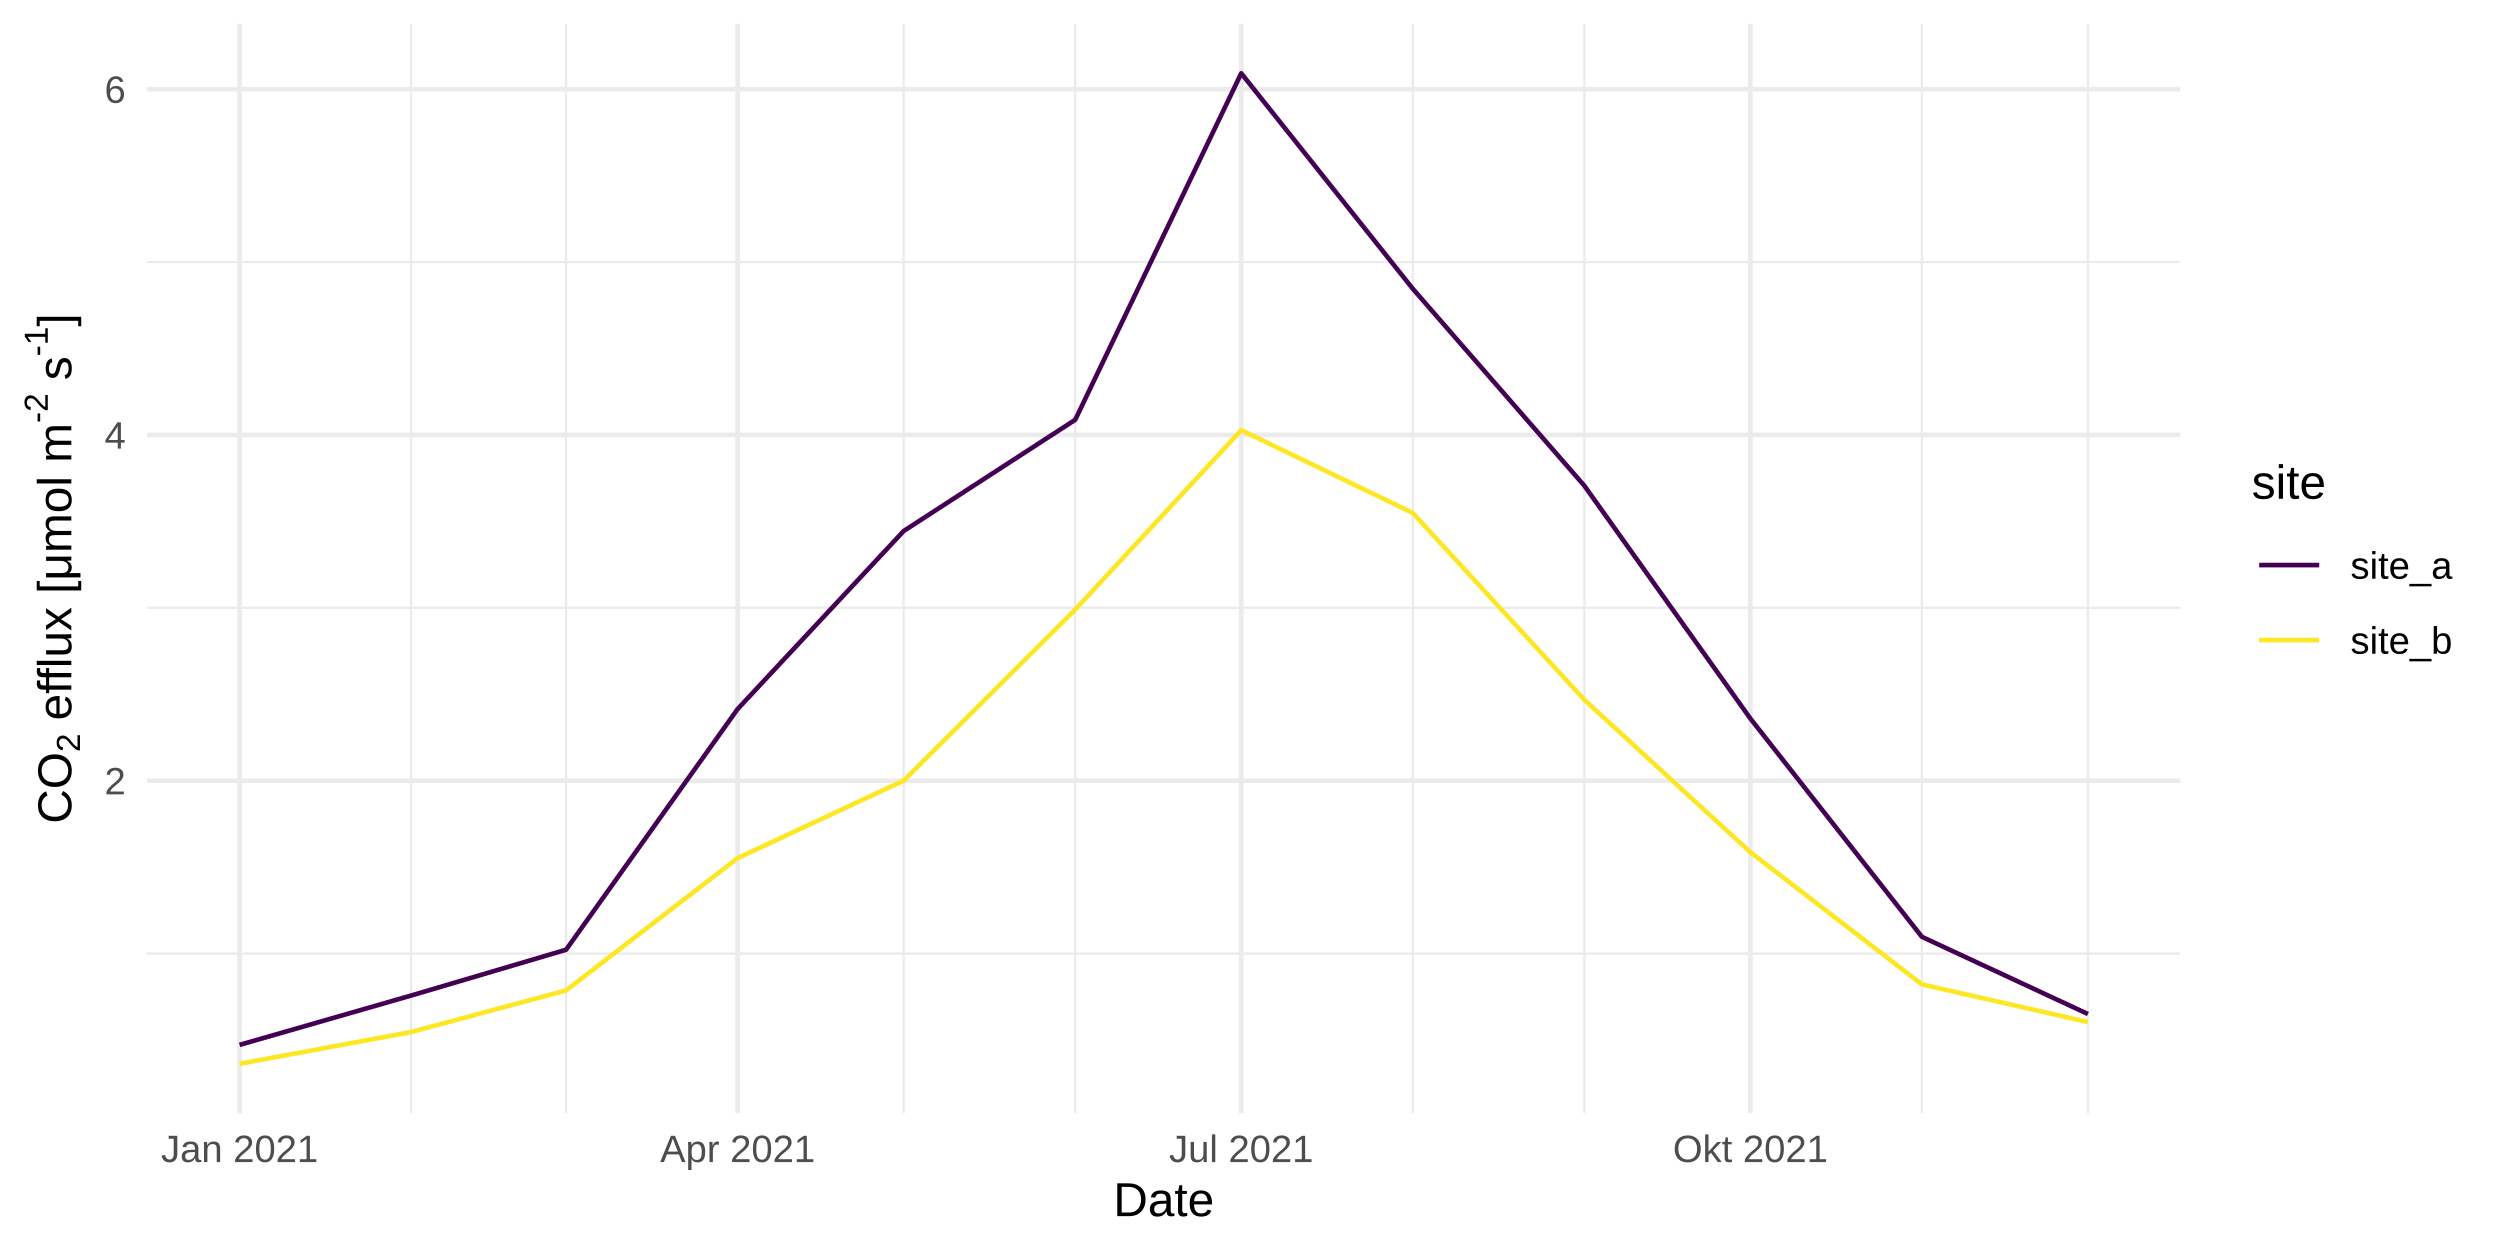
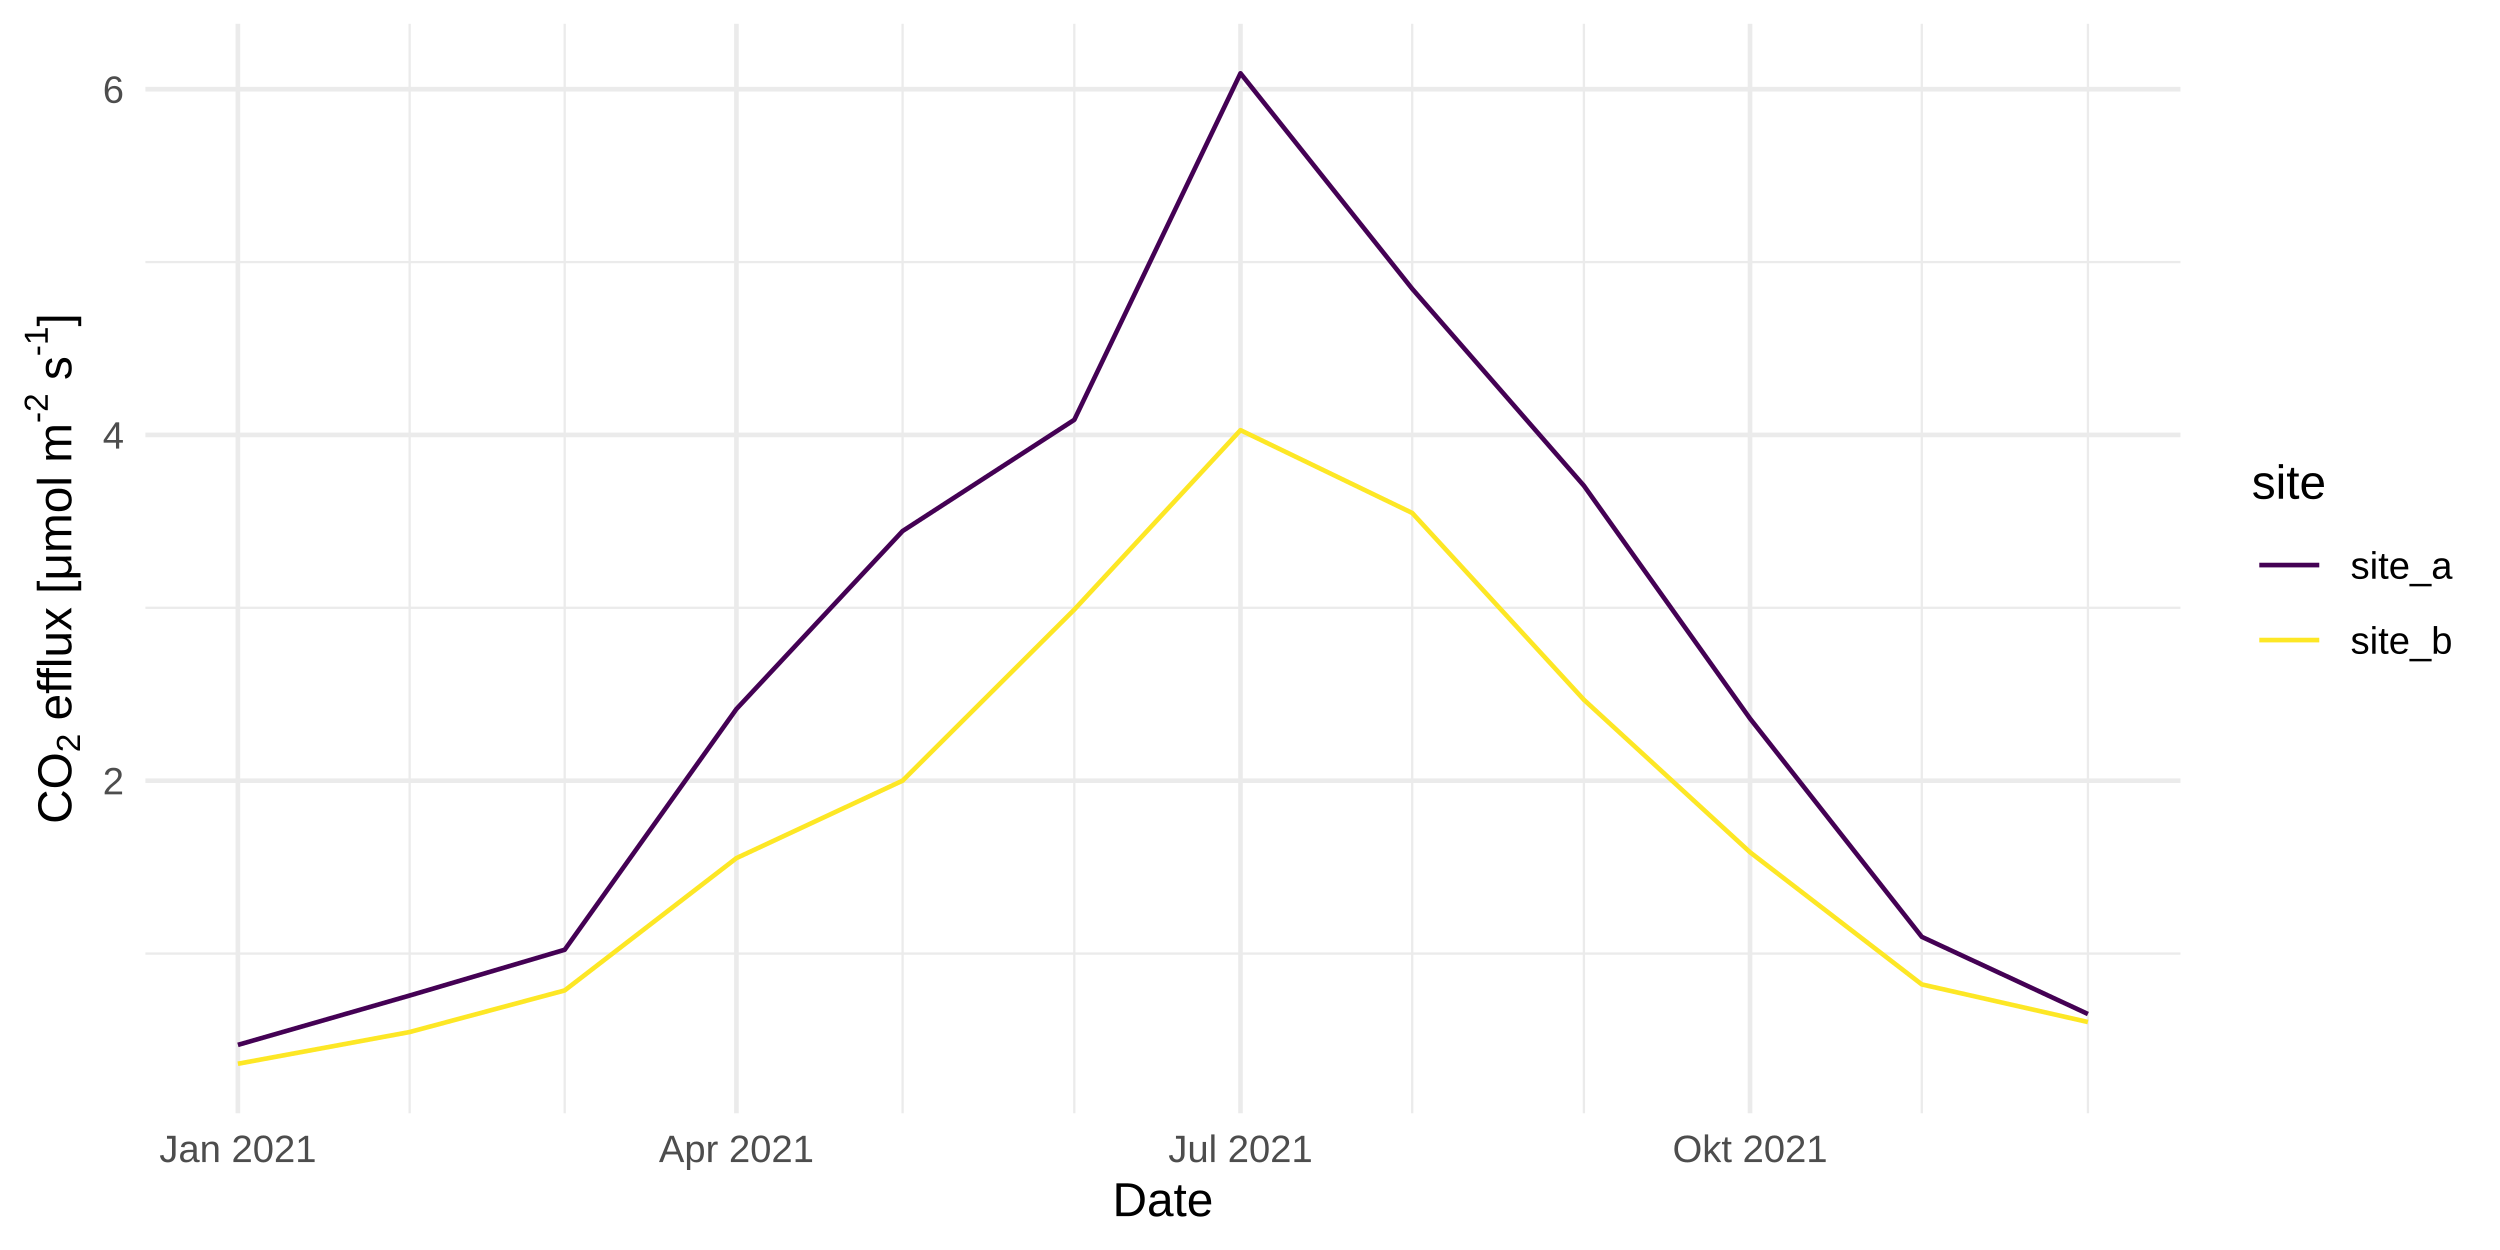
- <svg xmlns="http://www.w3.org/2000/svg" class="svglite" width="576.00pt" height="288.00pt" viewBox="0 0 576.00 288.00">
-   <defs>
-     <style type="text/css">
+ <svg xmlns="http://www.w3.org/2000/svg" width="576.00pt" height="288.00pt" viewBox="0 0 576.00 288.00">
+   <g class="svglite">
+     <defs>
+       <style type="text/css">
    .svglite line, .svglite polyline, .svglite polygon, .svglite path, .svglite rect, .svglite circle {
      fill: none;
      stroke: #000000;
      stroke-linecap: round;
      stroke-linejoin: round;
      stroke-miterlimit: 10.00;
    }
    .svglite text {
      white-space: pre;
    }
+     .svglite g.glyphgroup path {
+       fill: inherit;
+       stroke: none;
+     }
  </style>
-   </defs>
-   <rect width="100%" height="100%" style="stroke: none; fill: #FFFFFF;" />
-   <defs>
-     <clipPath id="cpMC4wMHw1NzYuMDB8MC4wMHwyODguMDA=">
-       <rect x="0.00" y="0.00" width="576.00" height="288.00" />
-     </clipPath>
-   </defs>
-   <g clip-path="url(#cpMC4wMHw1NzYuMDB8MC4wMHwyODguMDA=)">
+     </defs>
+     <rect width="100%" height="100%" style="stroke: none; fill: #FFFFFF;" />
+     <defs>
+       <clipPath id="cpMC4wMHw1NzYuMDB8MC4wMHwyODguMDA=">
+         <rect x="0.00" y="0.00" width="576.00" height="288.00" />
+       </clipPath>
+     </defs>
+     <g clip-path="url(#cpMC4wMHw1NzYuMDB8MC4wMHwyODguMDA=)">
</g>
-   <defs>
-     <clipPath id="cpMzMuOTB8NTAyLjM2fDUuNDh8MjU2LjUw">
-       <rect x="33.90" y="5.48" width="468.45" height="251.02" />
-     </clipPath>
-   </defs>
-   <g clip-path="url(#cpMzMuOTB8NTAyLjM2fDUuNDh8MjU2LjUw)">
-     <polyline points="33.90,219.70 502.36,219.70 " style="stroke-width: 0.53; stroke: #EBEBEB; stroke-linecap: butt;" />
-     <polyline points="33.90,140.04 502.36,140.04 " style="stroke-width: 0.53; stroke: #EBEBEB; stroke-linecap: butt;" />
-     <polyline points="33.90,60.38 502.36,60.38 " style="stroke-width: 0.53; stroke: #EBEBEB; stroke-linecap: butt;" />
-     <polyline points="94.72,256.50 94.72,5.48 " style="stroke-width: 0.53; stroke: #EBEBEB; stroke-linecap: butt;" />
-     <polyline points="130.42,256.50 130.42,5.48 " style="stroke-width: 0.53; stroke: #EBEBEB; stroke-linecap: butt;" />
-     <polyline points="208.20,256.50 208.20,5.48 " style="stroke-width: 0.53; stroke: #EBEBEB; stroke-linecap: butt;" />
-     <polyline points="247.73,256.50 247.73,5.48 " style="stroke-width: 0.53; stroke: #EBEBEB; stroke-linecap: butt;" />
-     <polyline points="325.51,256.50 325.51,5.48 " style="stroke-width: 0.53; stroke: #EBEBEB; stroke-linecap: butt;" />
-     <polyline points="365.03,256.50 365.03,5.48 " style="stroke-width: 0.53; stroke: #EBEBEB; stroke-linecap: butt;" />
-     <polyline points="442.81,256.50 442.81,5.48 " style="stroke-width: 0.53; stroke: #EBEBEB; stroke-linecap: butt;" />
-     <polyline points="481.06,256.50 481.06,5.48 " style="stroke-width: 0.53; stroke: #EBEBEB; stroke-linecap: butt;" />
-     <polyline points="33.90,179.87 502.36,179.87 " style="stroke-width: 1.07; stroke: #EBEBEB; stroke-linecap: butt;" />
-     <polyline points="33.90,100.21 502.36,100.21 " style="stroke-width: 1.07; stroke: #EBEBEB; stroke-linecap: butt;" />
-     <polyline points="33.90,20.55 502.36,20.55 " style="stroke-width: 1.07; stroke: #EBEBEB; stroke-linecap: butt;" />
-     <polyline points="55.20,256.50 55.20,5.48 " style="stroke-width: 1.07; stroke: #EBEBEB; stroke-linecap: butt;" />
-     <polyline points="169.95,256.50 169.95,5.48 " style="stroke-width: 1.07; stroke: #EBEBEB; stroke-linecap: butt;" />
-     <polyline points="285.98,256.50 285.98,5.48 " style="stroke-width: 1.07; stroke: #EBEBEB; stroke-linecap: butt;" />
-     <polyline points="403.29,256.50 403.29,5.48 " style="stroke-width: 1.07; stroke: #EBEBEB; stroke-linecap: butt;" />
-     <polyline points="55.20,240.74 94.72,229.37 130.42,218.82 169.95,163.36 208.20,122.35 247.73,96.72 285.98,16.89 325.51,66.54 365.03,111.91 403.29,165.56 442.81,215.85 481.06,233.63 " style="stroke-width: 1.07; stroke: #440154; stroke-linecap: butt;" />
-     <polyline points="55.20,245.09 94.72,237.78 130.42,228.19 169.95,197.71 208.20,179.86 247.73,140.45 285.98,99.11 325.51,118.19 365.03,161.23 403.29,196.36 442.81,226.81 481.06,235.48 " style="stroke-width: 1.07; stroke: #FDE725; stroke-linecap: butt;" />
-   </g>
-   <g clip-path="url(#cpMC4wMHw1NzYuMDB8MC4wMHwyODguMDA=)">
-     <text x="28.97" y="183.02" text-anchor="end" style="font-size: 8.80px;fill: #4D4D4D; font-family: &quot;Arial&quot;;" textLength="4.90px" lengthAdjust="spacingAndGlyphs">2</text>
-     <text x="28.97" y="103.36" text-anchor="end" style="font-size: 8.80px;fill: #4D4D4D; font-family: &quot;Arial&quot;;" textLength="4.90px" lengthAdjust="spacingAndGlyphs">4</text>
-     <text x="28.97" y="23.70" text-anchor="end" style="font-size: 8.80px;fill: #4D4D4D; font-family: &quot;Arial&quot;;" textLength="4.90px" lengthAdjust="spacingAndGlyphs">6</text>
-     <text x="55.20" y="267.74" text-anchor="middle" style="font-size: 8.80px;fill: #4D4D4D; font-family: &quot;Arial&quot;;" textLength="36.22px" lengthAdjust="spacingAndGlyphs">Jan 2021</text>
-     <text x="169.95" y="267.74" text-anchor="middle" style="font-size: 8.80px;fill: #4D4D4D; font-family: &quot;Arial&quot;;" textLength="35.73px" lengthAdjust="spacingAndGlyphs">Apr 2021</text>
-     <text x="285.98" y="267.74" text-anchor="middle" style="font-size: 8.80px;fill: #4D4D4D; font-family: &quot;Arial&quot;;" textLength="33.28px" lengthAdjust="spacingAndGlyphs">Jul 2021</text>
-     <text x="403.29" y="267.74" text-anchor="middle" style="font-size: 8.80px;fill: #4D4D4D; font-family: &quot;Arial&quot;;" textLength="35.73px" lengthAdjust="spacingAndGlyphs">Okt 2021</text>
-     <text x="268.13" y="280.20" text-anchor="middle" style="font-size: 11.00px; font-family: &quot;Arial&quot;;" textLength="23.24px" lengthAdjust="spacingAndGlyphs">Date</text>
-     <text transform="translate(16.43,189.78) rotate(-90)" style="font-size: 11.00px; font-family: &quot;Arial&quot;;" textLength="16.50px" lengthAdjust="spacingAndGlyphs">CO</text>
-     <text transform="translate(18.43,173.28) rotate(-90)" style="font-size: 7.70px; font-family: &quot;Arial&quot;;" textLength="4.28px" lengthAdjust="spacingAndGlyphs">2</text>
-     <text transform="translate(16.43,169.00) rotate(-90)" style="font-size: 11.00px; font-family: &quot;Arial&quot;;" textLength="3.02px" lengthAdjust="spacingAndGlyphs"> </text>
-     <text transform="translate(16.43,165.98) rotate(-90)" style="font-size: 11.00px; font-family: &quot;Arial&quot;;" textLength="32.22px" lengthAdjust="spacingAndGlyphs">efflux [</text>
-     <text transform="translate(16.43,133.76) rotate(-90)" style="font-size: 11.00px; font-family: &quot;Arial&quot;;" textLength="6.35px" lengthAdjust="spacingAndGlyphs">μ</text>
-     <text transform="translate(16.43,127.41) rotate(-90)" style="font-size: 11.00px; font-family: &quot;Arial&quot;;" textLength="29.95px" lengthAdjust="spacingAndGlyphs">mol m</text>
-     <text transform="translate(11.01,97.46) rotate(-90)" style="font-size: 7.70px; font-family: &quot;Arial&quot;;" textLength="6.84px" lengthAdjust="spacingAndGlyphs">-2</text>
-     <text transform="translate(16.43,90.62) rotate(-90)" style="font-size: 11.00px; font-family: &quot;Arial&quot;;" textLength="3.02px" lengthAdjust="spacingAndGlyphs"> </text>
-     <text transform="translate(16.43,87.60) rotate(-90)" style="font-size: 11.00px; font-family: &quot;Arial&quot;;" textLength="5.50px" lengthAdjust="spacingAndGlyphs">s</text>
-     <text transform="translate(11.01,82.10) rotate(-90)" style="font-size: 7.70px; font-family: &quot;Arial&quot;;" textLength="6.84px" lengthAdjust="spacingAndGlyphs">-1</text>
-     <text transform="translate(16.43,75.26) rotate(-90)" style="font-size: 11.00px; font-family: &quot;Arial&quot;;" textLength="3.06px" lengthAdjust="spacingAndGlyphs">]</text>
-     <text x="518.80" y="114.91" style="font-size: 11.00px; font-family: &quot;Arial&quot;;" textLength="17.12px" lengthAdjust="spacingAndGlyphs">site</text>
-     <line x1="520.52" y1="130.19" x2="534.35" y2="130.19" style="stroke-width: 1.07; stroke: #440154; stroke-linecap: butt;" />
-     <line x1="520.52" y1="147.47" x2="534.35" y2="147.47" style="stroke-width: 1.07; stroke: #FDE725; stroke-linecap: butt;" />
-     <text x="541.55" y="133.34" style="font-size: 8.80px; font-family: &quot;Arial&quot;;" textLength="23.49px" lengthAdjust="spacingAndGlyphs">site_a</text>
-     <text x="541.55" y="150.62" style="font-size: 8.80px; font-family: &quot;Arial&quot;;" textLength="23.49px" lengthAdjust="spacingAndGlyphs">site_b</text>
+     <defs>
+       <clipPath id="cpMzMuNTB8NTAyLjM3fDUuNDh8MjU2LjUw">
+         <rect x="33.50" y="5.48" width="468.87" height="251.02" />
+       </clipPath>
+     </defs>
+     <g clip-path="url(#cpMzMuNTB8NTAyLjM3fDUuNDh8MjU2LjUw)">
+       <polyline points="33.50,219.70 502.37,219.70 " style="stroke-width: 0.53; stroke: #EBEBEB; stroke-linecap: butt;" />
+       <polyline points="33.50,140.04 502.37,140.04 " style="stroke-width: 0.53; stroke: #EBEBEB; stroke-linecap: butt;" />
+       <polyline points="33.50,60.38 502.37,60.38 " style="stroke-width: 0.53; stroke: #EBEBEB; stroke-linecap: butt;" />
+       <polyline points="94.38,256.50 94.38,5.48 " style="stroke-width: 0.53; stroke: #EBEBEB; stroke-linecap: butt;" />
+       <polyline points="130.11,256.50 130.11,5.48 " style="stroke-width: 0.53; stroke: #EBEBEB; stroke-linecap: butt;" />
+       <polyline points="207.96,256.50 207.96,5.48 " style="stroke-width: 0.53; stroke: #EBEBEB; stroke-linecap: butt;" />
+       <polyline points="247.52,256.50 247.52,5.48 " style="stroke-width: 0.53; stroke: #EBEBEB; stroke-linecap: butt;" />
+       <polyline points="325.37,256.50 325.37,5.48 " style="stroke-width: 0.53; stroke: #EBEBEB; stroke-linecap: butt;" />
+       <polyline points="364.93,256.50 364.93,5.48 " style="stroke-width: 0.53; stroke: #EBEBEB; stroke-linecap: butt;" />
+       <polyline points="442.78,256.50 442.78,5.48 " style="stroke-width: 0.53; stroke: #EBEBEB; stroke-linecap: butt;" />
+       <polyline points="481.06,256.50 481.06,5.48 " style="stroke-width: 0.53; stroke: #EBEBEB; stroke-linecap: butt;" />
+       <polyline points="33.50,179.87 502.37,179.87 " style="stroke-width: 1.07; stroke: #EBEBEB; stroke-linecap: butt;" />
+       <polyline points="33.50,100.21 502.37,100.21 " style="stroke-width: 1.07; stroke: #EBEBEB; stroke-linecap: butt;" />
+       <polyline points="33.50,20.55 502.37,20.55 " style="stroke-width: 1.07; stroke: #EBEBEB; stroke-linecap: butt;" />
+       <polyline points="54.81,256.50 54.81,5.48 " style="stroke-width: 1.07; stroke: #EBEBEB; stroke-linecap: butt;" />
+       <polyline points="169.67,256.50 169.67,5.48 " style="stroke-width: 1.07; stroke: #EBEBEB; stroke-linecap: butt;" />
+       <polyline points="285.81,256.50 285.81,5.48 " style="stroke-width: 1.07; stroke: #EBEBEB; stroke-linecap: butt;" />
+       <polyline points="403.21,256.50 403.21,5.48 " style="stroke-width: 1.07; stroke: #EBEBEB; stroke-linecap: butt;" />
+       <polyline points="54.81,240.74 94.38,229.37 130.11,218.82 169.67,163.36 207.96,122.35 247.52,96.72 285.81,16.89 325.37,66.54 364.93,111.91 403.21,165.56 442.78,215.85 481.06,233.63 " style="stroke-width: 1.07; stroke: #440154; stroke-linecap: butt;" />
+       <polyline points="54.81,245.09 94.38,237.78 130.11,228.19 169.67,197.71 207.96,179.86 247.52,140.45 285.81,99.11 325.37,118.19 364.93,161.23 403.21,196.36 442.78,226.81 481.06,235.48 " style="stroke-width: 1.07; stroke: #FDE725; stroke-linecap: butt;" />
+     </g>
+     <g clip-path="url(#cpMC4wMHw1NzYuMDB8MC4wMHwyODguMDA=)">
+       <text x="28.57" y="183.02" text-anchor="end" style="font-size: 8.80px;fill: #4D4D4D; font-family: &quot;Arial&quot;;" textLength="4.89px" lengthAdjust="spacingAndGlyphs">2</text>
+       <text x="28.57" y="103.36" text-anchor="end" style="font-size: 8.80px;fill: #4D4D4D; font-family: &quot;Arial&quot;;" textLength="4.89px" lengthAdjust="spacingAndGlyphs">4</text>
+       <text x="28.57" y="23.70" text-anchor="end" style="font-size: 8.80px;fill: #4D4D4D; font-family: &quot;Arial&quot;;" textLength="4.89px" lengthAdjust="spacingAndGlyphs">6</text>
+       <text x="54.81" y="267.74" text-anchor="middle" style="font-size: 8.80px;fill: #4D4D4D; font-family: &quot;Arial&quot;;" textLength="36.19px" lengthAdjust="spacingAndGlyphs">Jan 2021</text>
+       <text x="169.67" y="267.74" text-anchor="middle" style="font-size: 8.80px;fill: #4D4D4D; font-family: &quot;Arial&quot;;" textLength="35.69px" lengthAdjust="spacingAndGlyphs">Apr 2021</text>
+       <text x="285.81" y="267.74" text-anchor="middle" style="font-size: 8.80px;fill: #4D4D4D; font-family: &quot;Arial&quot;;" textLength="33.25px" lengthAdjust="spacingAndGlyphs">Jul 2021</text>
+       <text x="403.21" y="267.74" text-anchor="middle" style="font-size: 8.80px;fill: #4D4D4D; font-family: &quot;Arial&quot;;" textLength="35.69px" lengthAdjust="spacingAndGlyphs">Okt 2021</text>
+       <text x="267.94" y="280.20" text-anchor="middle" style="font-size: 11.00px; font-family: &quot;Arial&quot;;" textLength="23.25px" lengthAdjust="spacingAndGlyphs">Date</text>
+       <text transform="translate(16.43,189.82) rotate(-90)" style="font-size: 11.00px; font-family: &quot;Arial&quot;;" textLength="16.50px" lengthAdjust="spacingAndGlyphs">CO</text>
+       <text transform="translate(18.43,173.32) rotate(-90)" style="font-size: 7.70px; font-family: &quot;Arial&quot;;" textLength="4.28px" lengthAdjust="spacingAndGlyphs">2</text>
+       <text transform="translate(16.43,169.04) rotate(-90)" style="font-size: 11.00px; font-family: &quot;Arial&quot;;" textLength="3.06px" lengthAdjust="spacingAndGlyphs"> </text>
+       <text transform="translate(16.43,165.98) rotate(-90)" style="font-size: 11.00px; font-family: &quot;Arial&quot;;" textLength="32.23px" lengthAdjust="spacingAndGlyphs">efflux [</text>
+       <text transform="translate(16.43,133.75) rotate(-90)" style="font-size: 11.00px; font-family: &quot;Arial&quot;;" textLength="6.34px" lengthAdjust="spacingAndGlyphs">μ</text>
+       <text transform="translate(16.43,127.41) rotate(-90)" style="font-size: 11.00px; font-family: &quot;Arial&quot;;" textLength="29.94px" lengthAdjust="spacingAndGlyphs">mol m</text>
+       <text transform="translate(11.01,97.47) rotate(-90)" style="font-size: 7.70px; font-family: &quot;Arial&quot;;" textLength="6.84px" lengthAdjust="spacingAndGlyphs">-2</text>
+       <text transform="translate(16.43,90.63) rotate(-90)" style="font-size: 11.00px; font-family: &quot;Arial&quot;;" textLength="3.06px" lengthAdjust="spacingAndGlyphs"> </text>
+       <text transform="translate(16.43,87.57) rotate(-90)" style="font-size: 11.00px; font-family: &quot;Arial&quot;;" textLength="5.50px" lengthAdjust="spacingAndGlyphs">s</text>
+       <text transform="translate(11.01,82.07) rotate(-90)" style="font-size: 7.70px; font-family: &quot;Arial&quot;;" textLength="6.84px" lengthAdjust="spacingAndGlyphs">-1</text>
+       <text transform="translate(16.43,75.23) rotate(-90)" style="font-size: 11.00px; font-family: &quot;Arial&quot;;" textLength="3.06px" lengthAdjust="spacingAndGlyphs">]</text>
+       <text x="518.81" y="114.91" style="font-size: 11.00px; font-family: &quot;Arial&quot;;" textLength="17.12px" lengthAdjust="spacingAndGlyphs">site</text>
+       <line x1="520.54" y1="130.19" x2="534.36" y2="130.19" style="stroke-width: 1.07; stroke: #440154; stroke-linecap: butt;" />
+       <line x1="520.54" y1="147.47" x2="534.36" y2="147.47" style="stroke-width: 1.07; stroke: #FDE725; stroke-linecap: butt;" />
+       <text x="541.57" y="133.34" style="font-size: 8.80px; font-family: &quot;Arial&quot;;" textLength="23.47px" lengthAdjust="spacingAndGlyphs">site_a</text>
+       <text x="541.57" y="150.62" style="font-size: 8.80px; font-family: &quot;Arial&quot;;" textLength="23.47px" lengthAdjust="spacingAndGlyphs">site_b</text>
+     </g>
  </g>
</svg>
